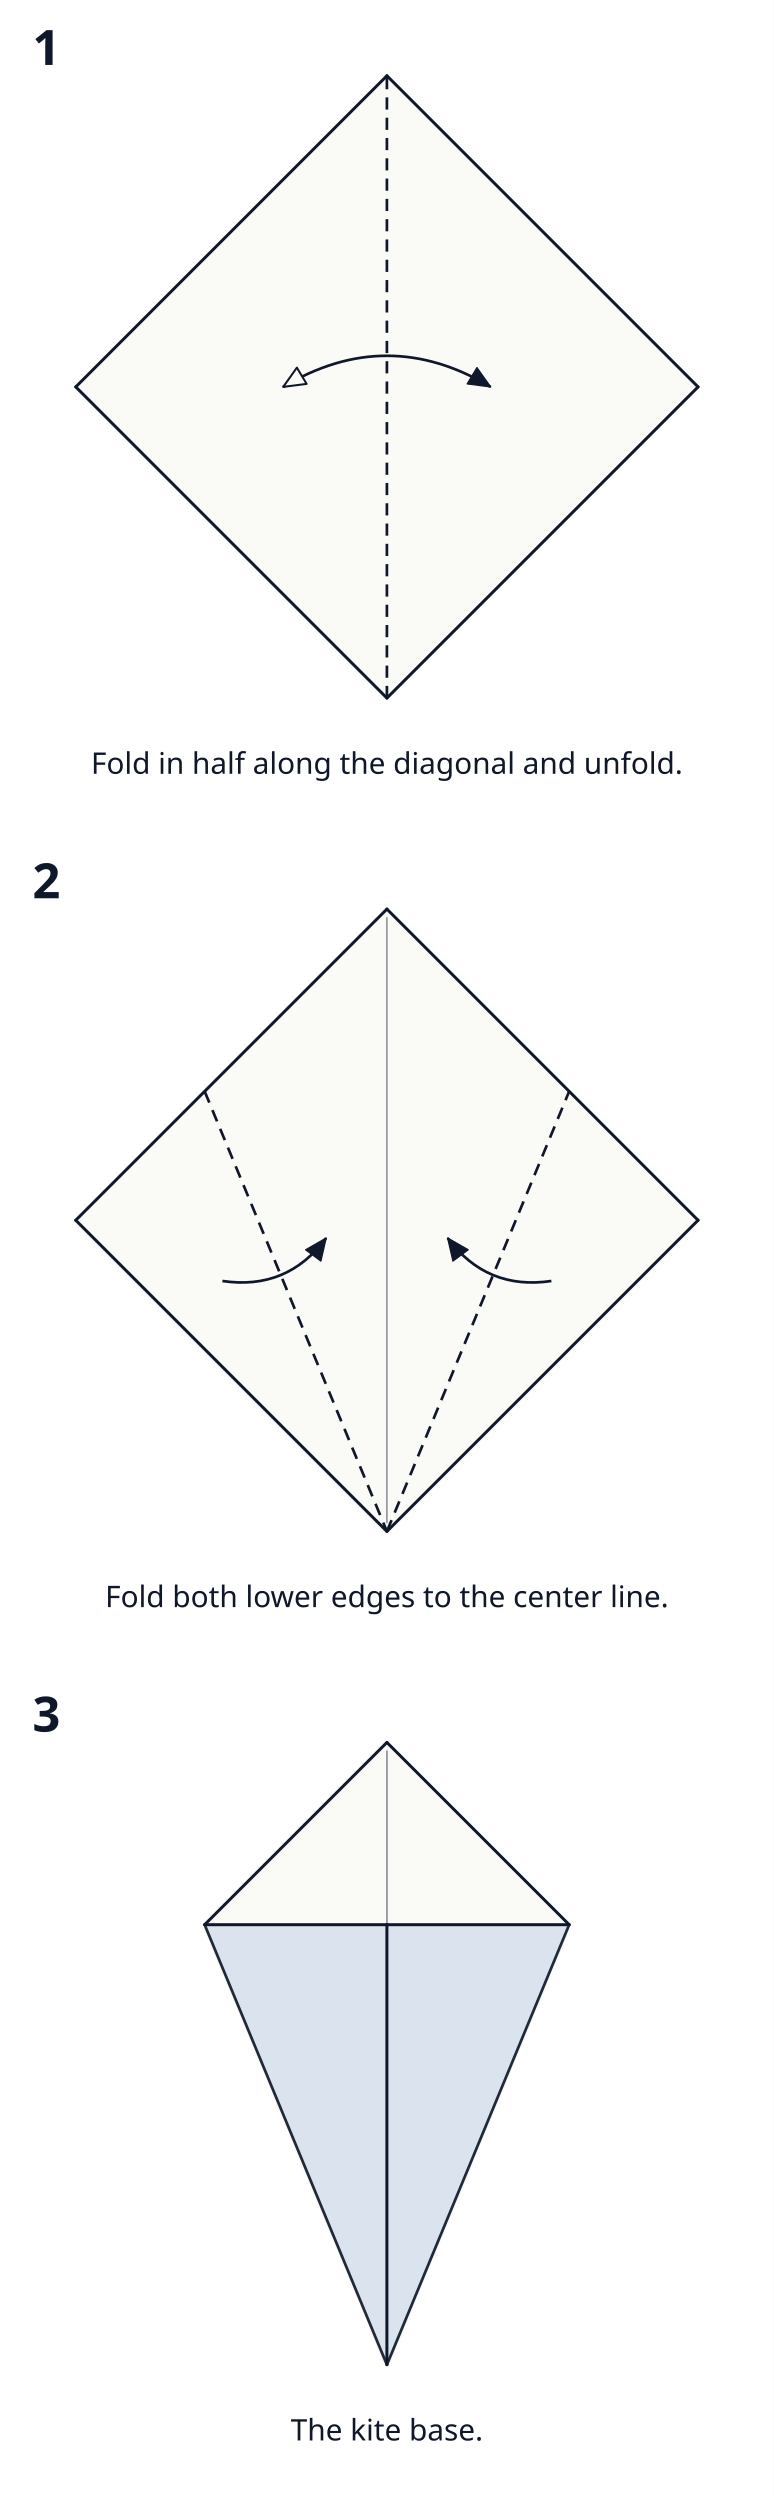
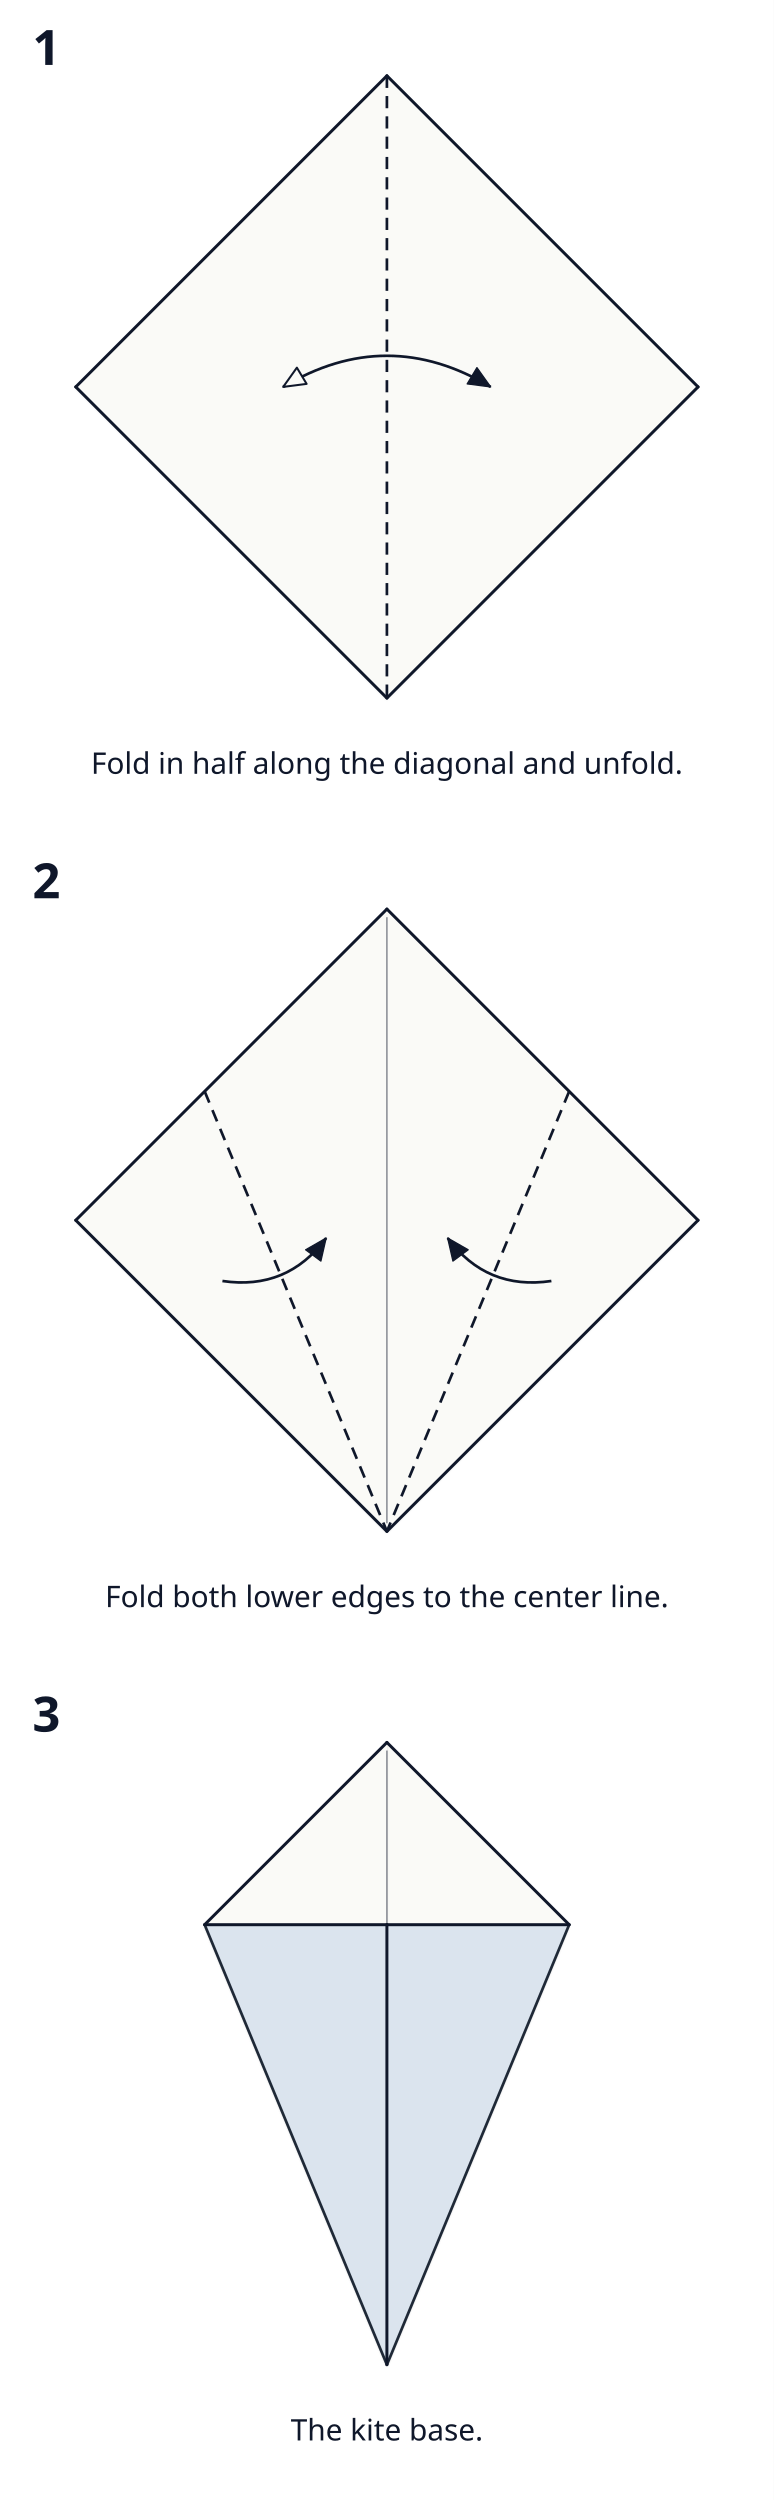
<svg xmlns="http://www.w3.org/2000/svg" width="572" height="1848" viewBox="0 0 572 1848" font-family="ui-sans-serif, system-ui, sans-serif">
  <rect width="572" height="1848" fill="white" />
  <g data-panel="1" transform="translate(0,0)">
    <svg width="572" height="572" viewBox="0 0 572 572" font-family="ui-sans-serif, system-ui, sans-serif" x="0" y="0">
      <defs>
        <filter id="layerShadow" x="-20%" y="-20%" width="140%" height="140%">
          <feDropShadow dx="0" dy="1" stdDeviation="1.1" flood-color="#0f172a" flood-opacity="0.18" />
        </filter>
      </defs>
      <g data-layer="paper">
        <polygon points="286,516 516,286 286,56 56,286" fill="#fafaf7" stroke="none" filter="url(#layerShadow)" data-kind="face" data-face-index="0" />
      </g>
      <g data-layer="creases">
        <line class="crease-B" data-kind="crease" x1="286" y1="516" x2="516" y2="286" stroke="#0f172a" stroke-width="2.2" stroke-linecap="round" />
        <line class="crease-B" data-kind="crease" x1="516" y1="286" x2="286" y2="56" stroke="#0f172a" stroke-width="2.2" stroke-linecap="round" />
        <line class="crease-B" data-kind="crease" x1="286" y1="56" x2="56" y2="286" stroke="#0f172a" stroke-width="2.2" stroke-linecap="round" />
        <line class="crease-B" data-kind="crease" x1="56" y1="286" x2="286" y2="516" stroke="#0f172a" stroke-width="2.2" stroke-linecap="round" />
      </g>
      <g data-layer="annotations">
-         <line data-kind="valley-line" data-statement="0" x1="286" y1="516" x2="286" y2="56" stroke="#0f172a" stroke-width="2" stroke-dasharray="9 6" stroke-linecap="butt" />
+         <line data-kind="valley-line" data-statement="0" x1="286" y1="56" x2="286" y2="516" stroke="#0f172a" stroke-width="2" stroke-dasharray="9 6" stroke-linecap="butt" />
        <g data-kind="fold-and-unfold-arrow">
          <path d="M209.33,286 Q286,240 362.67,286" fill="none" stroke="#0f172a" stroke-width="2" />
          <polygon points="362.67,286 345.35,283.77 352.55,271.77" fill="#0f172a" stroke="#0f172a" stroke-width="1" stroke-linejoin="round" />
          <polygon points="209.33,286 219.45,271.77 226.65,283.77" fill="#fafaf7" stroke="#0f172a" stroke-width="1.5" stroke-linejoin="round" />
        </g>
      </g>
    </svg>
    <text x="24" y="48" font-size="36" font-weight="700" fill="#0f172a">1</text>
    <text x="286" y="572" text-anchor="middle" font-size="22" fill="#0f172a">Fold in half along the diagonal and unfold.</text>
  </g>
  <g data-panel="2" transform="translate(0,616)">
    <svg width="572" height="572" viewBox="0 0 572 572" font-family="ui-sans-serif, system-ui, sans-serif" x="0" y="0">
      <defs>
        <filter id="layerShadow" x="-20%" y="-20%" width="140%" height="140%">
          <feDropShadow dx="0" dy="1" stdDeviation="1.1" flood-color="#0f172a" flood-opacity="0.18" />
        </filter>
      </defs>
      <g data-layer="paper">
        <polygon points="286,516 516,286 286,56 56,286" fill="#fafaf7" stroke="none" filter="url(#layerShadow)" data-kind="face" data-face-index="0" />
      </g>
      <g data-layer="creases">
        <line class="crease-B" data-kind="crease" x1="286" y1="516" x2="516" y2="286" stroke="#0f172a" stroke-width="2.2" stroke-linecap="round" />
        <line class="crease-B" data-kind="crease" x1="516" y1="286" x2="286" y2="56" stroke="#0f172a" stroke-width="2.2" stroke-linecap="round" />
        <line class="crease-B" data-kind="crease" x1="286" y1="56" x2="56" y2="286" stroke="#0f172a" stroke-width="2.2" stroke-linecap="round" />
        <line class="crease-B" data-kind="crease" x1="56" y1="286" x2="286" y2="516" stroke="#0f172a" stroke-width="2.2" stroke-linecap="round" />
      </g>
      <g data-layer="annotations">
        <line data-kind="existing-crease" x1="286" y1="510" x2="286" y2="62" stroke="#0f172a" stroke-width="1" opacity="0.55" />
        <line data-kind="valley-line" data-statement="1" x1="151.27" y1="190.73" x2="286" y2="516" stroke="#0f172a" stroke-width="2" stroke-dasharray="9 6" stroke-linecap="butt" />
        <g data-kind="valley-arrow">
          <path d="M164.42,330.91 Q212.28,338.03 241.09,299.15" fill="none" stroke="#0f172a" stroke-width="2" />
          <polygon points="241.09,299.15 237.19,316.18 225.94,307.84" fill="#0f172a" stroke="#0f172a" stroke-width="1" stroke-linejoin="round" />
        </g>
-         <line data-kind="valley-line" data-statement="2" x1="286" y1="516" x2="420.73" y2="190.73" stroke="#0f172a" stroke-width="2" stroke-dasharray="9 6" stroke-linecap="butt" />
+         <line data-kind="valley-line" data-statement="2" x1="420.73" y1="190.73" x2="286" y2="516" stroke="#0f172a" stroke-width="2" stroke-dasharray="9 6" stroke-linecap="butt" />
        <g data-kind="valley-arrow">
          <path d="M407.58,330.91 Q359.72,338.03 330.91,299.15" fill="none" stroke="#0f172a" stroke-width="2" />
          <polygon points="330.91,299.15 346.06,307.84 334.81,316.18" fill="#0f172a" stroke="#0f172a" stroke-width="1" stroke-linejoin="round" />
        </g>
      </g>
    </svg>
    <text x="24" y="48" font-size="36" font-weight="700" fill="#0f172a">2</text>
    <text x="286" y="572" text-anchor="middle" font-size="22" fill="#0f172a">Fold both lower edges to the center line.</text>
  </g>
  <g data-panel="3" transform="translate(0,1232)">
    <svg width="572" height="572" viewBox="0 0 572 572" font-family="ui-sans-serif, system-ui, sans-serif" x="0" y="0">
      <defs>
        <filter id="layerShadow" x="-20%" y="-20%" width="140%" height="140%">
          <feDropShadow dx="0" dy="1" stdDeviation="1.1" flood-color="#0f172a" flood-opacity="0.18" />
        </filter>
      </defs>
      <g data-layer="paper">
        <polygon points="286,516 420.731,190.731 286,56" fill="#fafaf7" stroke="none" filter="url(#layerShadow)" data-kind="face" data-face-index="0" />
        <polygon points="286,516 286,56 151.269,190.731" fill="#fafaf7" stroke="none" filter="url(#layerShadow)" data-kind="face" data-face-index="1" />
        <polygon points="286,516 151.269,190.731 286,190.731" fill="#dbe4ee" stroke="none" filter="url(#layerShadow)" data-kind="face" data-face-index="2" />
        <polygon points="286,516 286,190.731 420.731,190.731" fill="#dbe4ee" stroke="none" filter="url(#layerShadow)" data-kind="face" data-face-index="3" />
      </g>
      <g data-layer="creases">
        <line class="crease-V" data-kind="crease" x1="286" y1="516" x2="420.731" y2="190.731" stroke="#1f2937" stroke-width="2" stroke-linecap="round" data-crease-id="2" />
        <line class="crease-B" data-kind="crease" x1="420.731" y1="190.731" x2="286" y2="56" stroke="#0f172a" stroke-width="2.2" stroke-linecap="round" />
        <line class="crease-F" data-kind="crease" x1="286" y1="56" x2="286" y2="190.731" stroke="#0f172a" stroke-width="0" stroke-linecap="round" opacity="0" data-name="ac" data-bel-name="ac" data-crease-id="0" />
        <line class="crease-B" data-kind="crease" x1="286" y1="56" x2="151.269" y2="190.731" stroke="#0f172a" stroke-width="2.2" stroke-linecap="round" />
        <line class="crease-V" data-kind="crease" x1="151.269" y1="190.731" x2="286" y2="516" stroke="#1f2937" stroke-width="2" stroke-linecap="round" data-crease-id="1" />
        <line class="crease-B" data-kind="crease" x1="151.269" y1="190.731" x2="286" y2="190.731" stroke="#0f172a" stroke-width="2.2" stroke-linecap="round" />
        <line class="crease-B" data-kind="crease" x1="286" y1="516" x2="286" y2="190.731" stroke="#0f172a" stroke-width="2.2" stroke-linecap="round" />
        <line class="crease-B" data-kind="crease" x1="286" y1="190.731" x2="420.731" y2="190.731" stroke="#0f172a" stroke-width="2.2" stroke-linecap="round" />
      </g>
      <g data-layer="annotations">
        <line data-kind="existing-crease" x1="286" y1="62" x2="286" y2="190.73" stroke="#0f172a" stroke-width="1" opacity="0.55" />
      </g>
    </svg>
    <text x="24" y="48" font-size="36" font-weight="700" fill="#0f172a">3</text>
    <text x="286" y="572" text-anchor="middle" font-size="22" fill="#0f172a">The kite base.</text>
  </g>
</svg>
